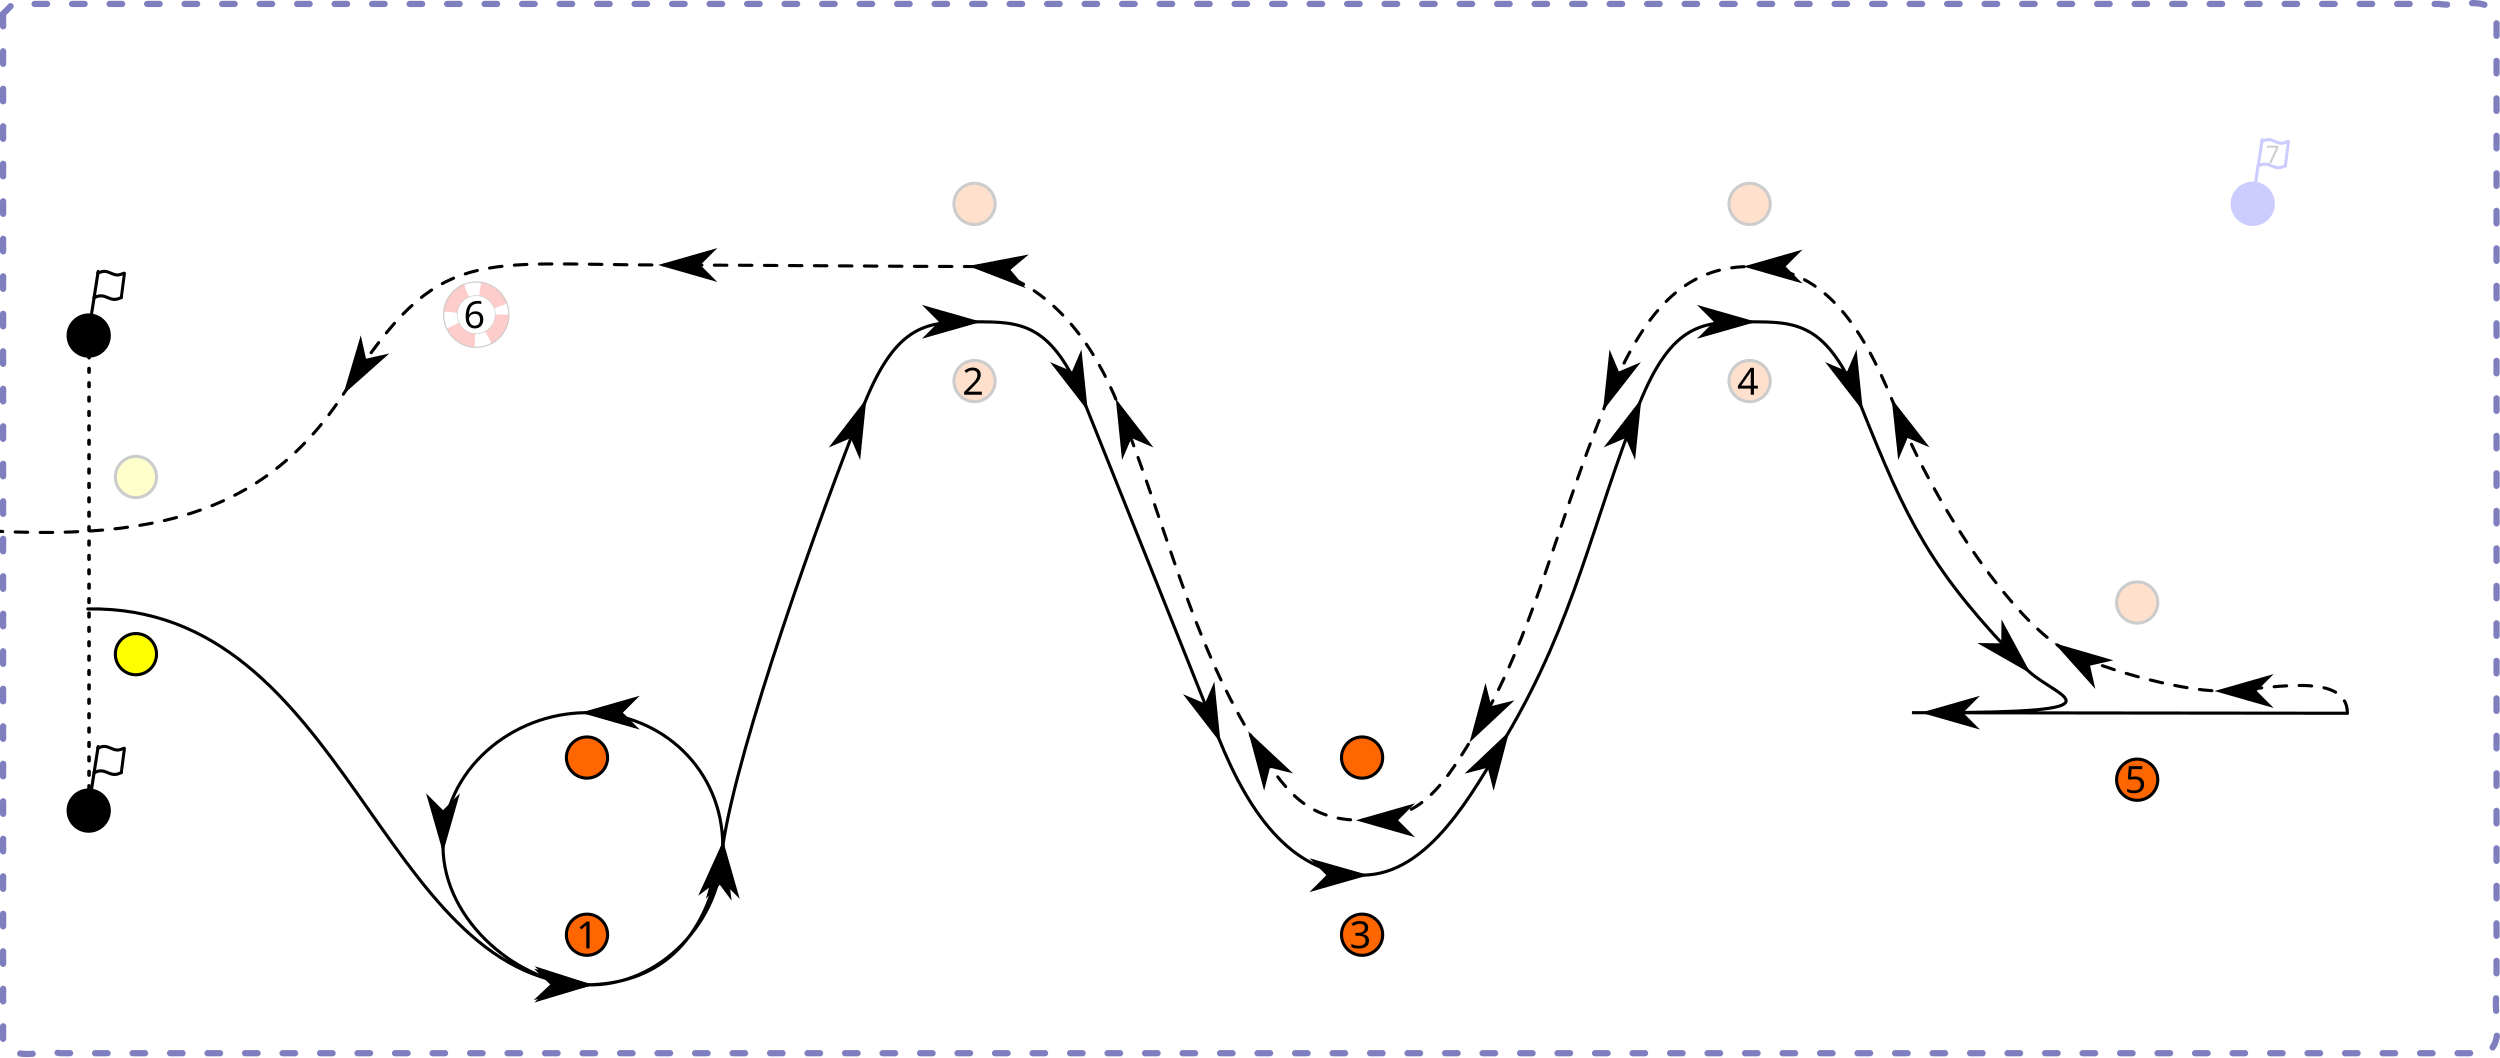
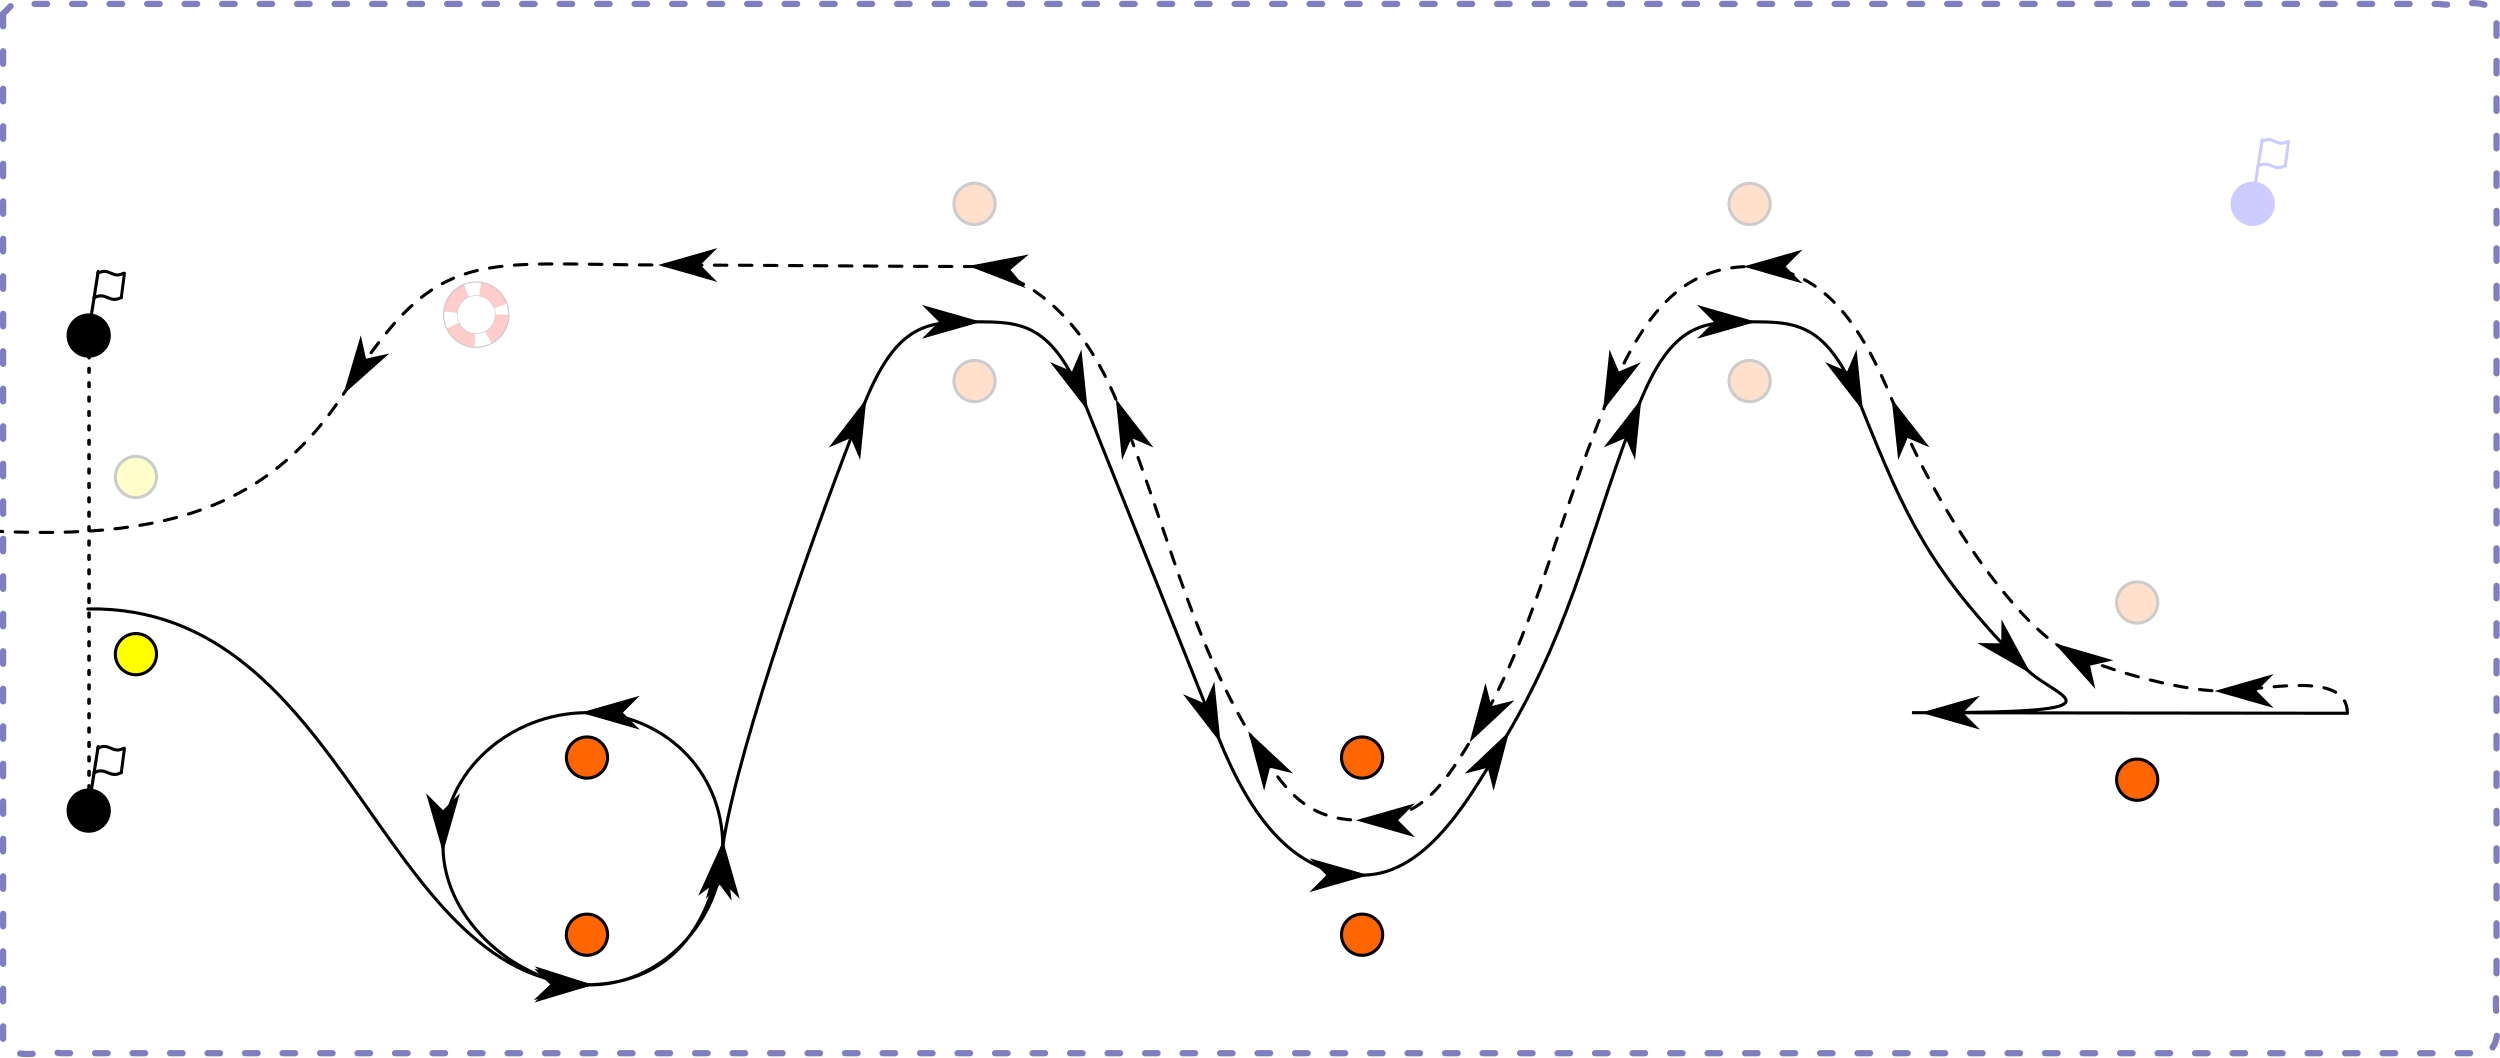
<svg xmlns="http://www.w3.org/2000/svg" version="1.0" id="svg3641" height="360.829" width="853.326" style="enable-background:new" xml:space="preserve">
  <defs id="arrows">
    <marker id="RazorWire" refX="0" refY="0" orient="auto" style="overflow:visible">
      <path id="path5527" style="fill:#34ff00;fill-opacity:1;fill-rule:evenodd;stroke:#34ff00;stroke-width:0.085pt;stroke-opacity:1" d="M 0.019,-0.632 V 0.595 L -6.621,2.568 H 9.113 L 2.979,0.595 V -0.632 L 9.166,-2.472 H -6.594 Z" />
    </marker>
    <marker orient="auto" refY="0" refX="0" id="Scissors" style="overflow:visible">
      <path id="schere" d="M 9.696,-3.847 C 8.661,-5.095 6.794,-5.052 5.4,-4.515 l -8.76,3.283 c -2.548,-1.394 -5.065,-0.995 -5.065,-1.673 0,-0.53 0.487,-0.414 0.414,-1.795 -0.07,-1.326 -1.454,-2.307 -2.763,-2.22 -1.309,-0.008 -2.666,0.995 -2.678,2.379 -0.098,1.393 1.074,2.688 2.461,2.779 1.624,0.242 4.499,-0.742 5.848,1.676 C -6.148,1.766 -7.931,1.771 -9.543,1.679 -10.882,1.602 -12.489,1.985 -13.128,3.301 c -0.617,1.261 -0.012,3.056 1.405,3.442 1.43,0.525 3.393,-0.138 3.733,-1.782 0.262,-1.267 -0.635,-1.862 -0.291,-2.322 0.26,-0.347 1.91,-0.146 4.85,-1.466 L 6.055,4.515 C 7.253,4.85 8.718,4.839 9.78,3.66 L -0.055,-0.057 Z M -9.832,-5.874 c 1.381,0.771 1.268,2.862 -0.167,3.268 -1.298,0.452 -2.956,-0.81 -2.542,-2.216 0.242,-1.154 1.764,-1.579 2.709,-1.052 z m 0.06,8.552 c 1.441,0.532 1.196,2.97 -0.269,3.298 -0.972,0.337 -2.361,-0.148 -2.459,-1.293 -0.189,-1.392 1.446,-2.65 2.728,-2.005 z" style="fill:#34ff00;fill-opacity:1;stroke:#34ff00;stroke-width:1.067;stroke-opacity:1" />
    </marker>
    <marker orient="auto" refY="0" refX="0" id="Legs" style="overflow:visible">
      <g id="g5494" transform="scale(-0.7)" style="fill:#34ff00;fill-opacity:1;stroke:#34ff00;stroke-opacity:1">
        <g id="g5496" transform="matrix(0,-1,-1,0,22.0892,22.73484)" style="fill:#34ff00;fill-opacity:1;stroke:#34ff00;stroke-opacity:1">
          <path id="path5498" d="m 22.636,22.054 c -7.371,5.036 -2.618,7.047 -6.23,14.339" style="fill:#34ff00;fill-opacity:1;fill-rule:evenodd;stroke:#34ff00;stroke-width:1.067pt;stroke-opacity:1" />
          <path id="path5500" d="m 22.825,21.918 c -1.451,8.904 3.772,9.355 4.805,14.747" style="fill:#34ff00;fill-opacity:1;fill-rule:evenodd;stroke:#34ff00;stroke-width:1.067pt;stroke-opacity:1" />
        </g>
        <path id="path5502" d="m -15.029,-7.181 -0.984,4.313 4.227,-1.305 z" style="fill:#34ff00;fill-opacity:1;fill-rule:evenodd;stroke:#34ff00;stroke-width:1.067pt;stroke-opacity:1" />
        <path id="path5504" d="m -16.23,4.861 1.999,3.946 2.418,-3.704 z" style="fill:#34ff00;fill-opacity:1;fill-rule:evenodd;stroke:#34ff00;stroke-width:1.067pt;stroke-opacity:1" />
      </g>
    </marker>
    <linearGradient id="linearGradient5477">
      <stop style="stop-color:#57e307;stop-opacity:1;" offset="0" id="stop5479" />
    </linearGradient>
    <marker style="overflow:visible" id="Arrow1Lend" refX="0" refY="0" orient="auto">
      <path style="fill-rule:evenodd;stroke:#000000;stroke-width:0.853pt;marker-start:none" d="M -10.667,0 -14.933,4.267 0,0 -14.933,-4.267 Z" id="path3104" />
    </marker>
    <marker style="overflow:visible" id="Arrow1Lstart" refX="0" refY="0" orient="auto">
      <path style="fill-rule:evenodd;stroke:#000000;stroke-width:0.853pt;marker-start:none" d="M 10.667,0 14.933,-4.267 0,0 14.933,4.267 Z" id="path3282" />
    </marker>
    <marker style="overflow:visible" id="Arrow1Lstart-7" refX="0" refY="0" orient="auto">
      <path style="fill-rule:evenodd;stroke:#000000;stroke-width:0.853pt;marker-start:none" d="M 10.667,0 14.933,-4.267 0,0 14.933,4.267 Z" id="path3282-4" />
    </marker>
    <marker style="overflow:visible" id="Arrow1Lend-6" refX="0" refY="0" orient="auto">
      <path style="fill-rule:evenodd;stroke:#000000;stroke-width:0.853pt;marker-start:none" d="M -10.667,0 -14.933,4.267 0,0 -14.933,-4.267 Z" id="path3104-0" />
    </marker>
  </defs>
  <g transform="translate(-215.4445,-435.3955)" style="display:inline" id="Parcours">
    <defs id="defs2076" />
    <g id="g1" />
    <g id="layer6" style="display:inline">
      <g transform="translate(18.94796,85.04597)" id="Zeitnahme" style="display:inline">
        <g id="g13156" transform="translate(-177.6378,-94.48819)">
          <path style="fill:#000000;fill-opacity:1;stroke:#000000;stroke-width:1.762" d="m 411.087,559.37 c 0,-3.685 -2.986,-6.678 -6.678,-6.678 -3.683,0 -6.678,2.987 -6.678,6.678 0,3.685 2.987,6.678 6.678,6.678 3.685,0 6.678,-2.987 6.678,-6.678 z" id="Zeit_oben" />
        </g>
        <g id="g13172" transform="translate(-177.6378,67.66194)">
          <path style="fill:#000000;fill-opacity:1;stroke:#000000;stroke-width:1.762" d="m 411.087,559.37 c 0,-3.685 -2.986,-6.678 -6.678,-6.678 -3.683,0 -6.678,2.987 -6.678,6.678 0,3.685 2.987,6.678 6.678,6.678 3.685,0 6.678,-2.987 6.678,-6.678 z" id="Zeit_unten" />
        </g>
        <path style="fill:none;stroke:#000000;stroke-width:1.228;stroke-linecap:round;stroke-linejoin:miter;stroke-miterlimit:4;stroke-dasharray:1.228, 3.684;stroke-dashoffset:0;stroke-opacity:1" d="m 226.886,466.315 c 0,23.379 0,46.759 0,70.138 0,19.991 0,67.885 0,87.271" id="path14169" />
      </g>
      <g transform="translate(113.4362,157.2769)" id="Tor1" style="display:inline;fill:#ff6600">
        <path style="fill:#ff6600;stroke:#000000;stroke-width:1.056" d="m 309.393,536.693 c 0,-3.883 -3.149,-7.032 -7.031,-7.032 -3.881,0 -7.031,3.148 -7.031,7.032 0,3.883 3.15,7.031 7.031,7.031 3.882,0 7.031,-3.147 7.031,-7.031 z" id="Tor1_innen" />
        <path style="fill:#ff6600;stroke:#000000;stroke-width:1.056" d="m 309.393,597.166 c 0,-3.883 -3.149,-7.032 -7.031,-7.032 -3.881,0 -7.031,3.148 -7.031,7.032 0,3.883 3.15,7.031 7.031,7.031 3.882,0 7.031,-3.147 7.031,-7.031 z" id="Tor1_aussen" />
      </g>
      <g transform="translate(226.8221,-31.69941)" id="Tor2" opacity="0.2" style="display:inline;fill:#ff6600">
        <path style="fill:#ff6600;stroke:#000000;stroke-width:1.056" d="m 328.291,536.693 c 0,-3.883 -3.149,-7.032 -7.031,-7.032 -3.881,0 -7.031,3.148 -7.031,7.032 0,3.883 3.15,7.031 7.031,7.031 3.882,0 7.031,-3.147 7.031,-7.031 z" id="Tor2_aussen" />
        <path style="fill:#ff6600;stroke:#000000;stroke-width:1.056" d="m 328.291,597.166 c 0,-3.883 -3.149,-7.032 -7.031,-7.032 -3.881,0 -7.031,3.148 -7.031,7.032 0,3.883 3.15,7.031 7.031,7.031 3.882,0 7.031,-3.147 7.031,-7.031 z" id="Tor2_innen" />
      </g>
      <g transform="translate(340.2078,157.2769)" id="Tor3" style="display:inline;fill:#ff6600">
        <path style="fill:#ff6600;stroke:#000000;stroke-width:1.056" d="m 347.189,536.693 c 0,-3.883 -3.149,-7.032 -7.031,-7.032 -3.881,0 -7.031,3.148 -7.031,7.032 0,3.883 3.15,7.031 7.031,7.031 3.882,0 7.031,-3.147 7.031,-7.031 z" id="Tor3_innen" />
        <path style="fill:#ff6600;stroke:#000000;stroke-width:1.056" d="m 347.189,597.166 c 0,-3.883 -3.149,-7.032 -7.031,-7.032 -3.881,0 -7.031,3.148 -7.031,7.032 0,3.883 3.15,7.031 7.031,7.031 3.882,0 7.031,-3.147 7.031,-7.031 z" id="Tor3_aussen" />
      </g>
      <g transform="translate(453.5935,-31.69941)" id="Tor4" opacity="0.2" style="display:inline;fill:#ff6600">
        <path style="fill:#ff6600;stroke:#000000;stroke-width:1.056" d="m 366.086,536.693 c 0,-3.883 -3.149,-7.032 -7.031,-7.032 -3.881,0 -7.031,3.148 -7.031,7.032 0,3.883 3.15,7.031 7.031,7.031 3.882,0 7.031,-3.147 7.031,-7.031 z" id="Tor4_aussen" />
        <path style="fill:#ff6600;stroke:#000000;stroke-width:1.056" d="m 366.086,597.166 c 0,-3.883 -3.149,-7.032 -7.031,-7.032 -3.881,0 -7.031,3.148 -7.031,7.032 0,3.883 3.15,7.031 7.031,7.031 3.882,0 7.031,-3.147 7.031,-7.031 z" id="Tor4_innen" />
      </g>
      <g transform="translate(566.9793,104.3635)" id="Tor5" style="display:inline;fill:#ff6600">
        <path style="fill:#ff6600;stroke:#000000;stroke-width:1.056" d="m 384.984,536.693 c 0,-3.883 -3.149,-7.032 -7.031,-7.032 -3.881,0 -7.031,3.148 -7.031,7.032 0,3.883 3.15,7.031 7.031,7.031 3.882,0 7.031,-3.147 7.031,-7.031 z" id="Tor5_oben" opacity="0.2" />
        <path style="fill:#ff6600;stroke:#000000;stroke-width:1.056" d="m 384.984,597.166 c 0,-3.883 -3.149,-7.032 -7.031,-7.032 -3.881,0 -7.031,3.148 -7.031,7.032 0,3.883 3.15,7.031 7.031,7.031 3.882,0 7.031,-3.147 7.031,-7.031 z" id="Tor5_unten" />
      </g>
      <g transform="translate(18.94796,138.3793)" id="Schikane" opacity="0.2" style="display:inline">
        <g style="fill:none" id="Ring">
          <ellipse id="path8826" style="fill:none;stroke:#ff0000;stroke-width:4.821;stroke-linecap:butt;stroke-linejoin:round;stroke-miterlimit:4;stroke-dasharray:9.643, 4.821;stroke-dashoffset:0;stroke-opacity:1" cx="359.055" cy="404.409" rx="8.928" ry="8.928" />
          <ellipse style="display:inline;fill:none;stroke:#000000;stroke-width:0.229;stroke-linecap:round;stroke-linejoin:round;stroke-miterlimit:4;stroke-dasharray:none;stroke-dashoffset:0;stroke-opacity:1" id="path3620" cx="359.055" cy="404.409" rx="6.5" ry="6.5" />
          <ellipse style="display:inline;fill:none;stroke:#000000;stroke-width:0.393;stroke-linecap:round;stroke-linejoin:round;stroke-miterlimit:4;stroke-dasharray:none;stroke-dashoffset:0;stroke-opacity:1" id="path2733" cx="359.055" cy="404.409" rx="11.142" ry="11.142" />
        </g>
      </g>
      <g transform="translate(-40.52031,61.51377)" id="StartZiel" style="display:inline">
        <path style="fill:#ffff00;stroke:#000000;stroke-width:1.056" d="m 309.393,536.693 c 0,-3.883 -3.149,-7.032 -7.031,-7.032 -3.881,0 -7.031,3.148 -7.031,7.032 0,3.883 3.15,7.031 7.031,7.031 3.882,0 7.031,-3.147 7.031,-7.031 z" id="StartZiel_oben" opacity="0.2" />
        <path style="fill:#ffff00;stroke:#000000;stroke-width:1.056" d="m 309.393,597.166 c 0,-3.883 -3.149,-7.032 -7.031,-7.032 -3.881,0 -7.031,3.148 -7.031,7.032 0,3.883 3.15,7.031 7.031,7.031 3.882,0 7.031,-3.147 7.031,-7.031 z" id="StartZiel_unten" />
      </g>
    </g>
  </g>
  <g transform="translate(-215.4445,-435.3955)" style="display:inline" id="ParcoursLabel">
    <defs id="defs2832" />
    <g id="g3113" style="display:inline">
-       <text xml:space="preserve" style="font-style:normal;font-weight:normal;font-size:12.8px;line-height:0%;font-family:'Arial Black';display:inline;fill:#000000;fill-opacity:1;stroke:none;stroke-width:1.067" x="373.691" y="547.37" id="Nummer_Schikane">
+       <text xml:space="preserve" style="font-style:normal;font-weight:normal;font-size:12.8px;line-height:0%;font-family:'Arial Black';display:inline;fill:#000000;fill-opacity:1;stroke:none;stroke-width:1.067" x="373.691" y="547.37" id="Nummer_Schikane" opacity="0">
        <tspan id="tspan3032" x="373.691" y="547.37" style="font-size:12.8px;line-height:1.25;stroke-width:1.067">6</tspan>
      </text>
-       <text xml:space="preserve" style="font-style:normal;font-weight:normal;font-size:12.8px;line-height:0%;font-family:'Arial Black';display:inline;fill:#000000;fill-opacity:1;stroke:none;stroke-width:1.067" x="412.13" y="759.102" id="Nummer_Tor1">
+       <text xml:space="preserve" style="font-style:normal;font-weight:normal;font-size:12.8px;line-height:0%;font-family:'Arial Black';display:inline;fill:#000000;fill-opacity:1;stroke:none;stroke-width:1.067" x="412.13" y="759.102" id="Nummer_Tor1" opacity="0">
        <tspan id="tspan3036" x="412.13" y="759.102" style="font-size:12.8px;line-height:1.25;stroke-width:1.067">1</tspan>
      </text>
-       <text xml:space="preserve" style="font-style:normal;font-weight:normal;font-size:12.8px;line-height:0%;font-family:'Arial Black';display:inline;fill:#000000;fill-opacity:1;stroke:none;stroke-width:1.067" x="808.383" y="570.125" id="Nummer_Tor4">
+       <text xml:space="preserve" style="font-style:normal;font-weight:normal;font-size:12.8px;line-height:0%;font-family:'Arial Black';display:inline;fill:#000000;fill-opacity:1;stroke:none;stroke-width:1.067" x="808.383" y="570.125" id="Nummer_Tor4" opacity="0">
        <tspan id="tspan3040" x="808.383" y="570.125" style="font-size:12.8px;line-height:1.25;stroke-width:1.067">4</tspan>
      </text>
-       <text xml:space="preserve" style="font-style:normal;font-weight:normal;font-size:12.8px;line-height:0%;font-family:'Arial Black';display:inline;fill:#000000;fill-opacity:1;stroke:none;stroke-width:1.067" x="940.704" y="706.032" id="Nummer_Tor5">
+       <text xml:space="preserve" style="font-style:normal;font-weight:normal;font-size:12.8px;line-height:0%;font-family:'Arial Black';display:inline;fill:#000000;fill-opacity:1;stroke:none;stroke-width:1.067" x="940.704" y="706.032" id="Nummer_Tor5" opacity="0">
        <tspan id="tspan3044" x="940.704" y="706.032" style="font-size:12.8px;line-height:1.25;stroke-width:1.067">5</tspan>
      </text>
-       <text xml:space="preserve" style="font-style:normal;font-weight:normal;font-size:12.8px;line-height:0%;font-family:'Arial Black';display:inline;fill:#000000;fill-opacity:1;stroke:none;stroke-width:1.067" x="676.131" y="759.024" id="Nummer_Tor3">
+       <text xml:space="preserve" style="font-style:normal;font-weight:normal;font-size:12.8px;line-height:0%;font-family:'Arial Black';display:inline;fill:#000000;fill-opacity:1;stroke:none;stroke-width:1.067" x="676.131" y="759.024" id="Nummer_Tor3" opacity="0">
        <tspan id="tspan3048" x="676.131" y="759.024" style="font-size:12.8px;line-height:1.25;stroke-width:1.067">3</tspan>
      </text>
      <g transform="translate(579.9631,-35.51099)" id="Speedboje_oben" opacity="0.2" style="display:inline">
        <path id="path3052" d="m 411.087,540.472 c 0,-3.685 -2.986,-6.678 -6.678,-6.678 -3.683,0 -6.678,2.987 -6.678,6.678 0,3.685 2.987,6.678 6.678,6.678 3.685,0 6.678,-2.987 6.678,-6.678 z" style="fill:#0000ff;fill-opacity:1;stroke:#0000ff;stroke-width:1.762" />
        <g style="stroke:#0000ff" id="g3062">
          <path id="path3054" d="m 407.511,519.18 c 0.372,-0.161 0.745,-0.325 1.117,-0.438 0.372,-0.114 0.744,-0.181 1.117,-0.181 0.372,0 0.744,0.063 1.117,0.181 0.372,0.113 0.744,0.273 1.116,0.438 0.369,0.16 0.745,0.321 1.117,0.434 0.369,0.114 0.745,0.181 1.117,0.181 0.368,0 0.745,-0.064 1.117,-0.181 0.368,-0.113 0.744,-0.274 1.117,-0.434" style="fill:none;stroke:#0000ff;stroke-width:1.052;stroke-linecap:round;stroke-linejoin:round" />
          <path id="path3056" d="m 407.643,518.601 -2.7,17.3 v 0.258 0" style="fill:none;stroke:#0000ff;stroke-width:1.067;stroke-linecap:round;stroke-linejoin:round" />
          <path id="path3058" d="m 406.246,527.522 c 0.384,-0.158 0.775,-0.317 1.163,-0.429 0.383,-0.113 0.775,-0.179 1.163,-0.179 0.383,0 0.774,0.062 1.163,0.179 0.387,0.112 0.774,0.271 1.163,0.429 0.387,0.159 0.774,0.317 1.162,0.433 0.388,0.109 0.775,0.175 1.163,0.175 0.388,0 0.775,-0.062 1.163,-0.175 0.387,-0.112 0.775,-0.271 1.163,-0.433" style="fill:none;stroke:#0000ff;stroke-width:1.067;stroke-linecap:round;stroke-linejoin:round" />
          <path id="path3060" d="m 416.604,519.31 -1.039,7.969 v 0.12 0" style="fill:none;stroke:#0000ff;stroke-width:1.024;stroke-linecap:round" />
        </g>
-         <text xml:space="preserve" style="font-style:normal;font-weight:normal;font-size:12.8px;line-height:0%;font-family:'Arial Black';fill:#000000;fill-opacity:1;stroke:none;stroke-width:1.067" x="408.873" y="526.543" id="Nummer_Speedboje_oben">
+         <text xml:space="preserve" style="font-style:normal;font-weight:normal;font-size:12.8px;line-height:0%;font-family:'Arial Black';fill:#000000;fill-opacity:1;stroke:none;stroke-width:1.067" x="408.873" y="526.543" id="Nummer_Speedboje_oben" opacity="0">
          <tspan id="tspan3064" x="408.873" y="526.543" style="font-size:8.242px;line-height:1.25;stroke-width:1.067">7</tspan>
        </text>
      </g>
-       <text xml:space="preserve" style="font-style:normal;font-weight:normal;font-size:12.8px;line-height:0%;font-family:'Arial Black';display:inline;fill:#000000;fill-opacity:1;stroke:none;stroke-width:1.067" x="543.926" y="570.125" id="Nummer_Tor2">
+       <text xml:space="preserve" style="font-style:normal;font-weight:normal;font-size:12.8px;line-height:0%;font-family:'Arial Black';display:inline;fill:#000000;fill-opacity:1;stroke:none;stroke-width:1.067" x="543.926" y="570.125" id="Nummer_Tor2" opacity="0">
        <tspan id="tspan3088" x="543.926" y="570.125" style="font-size:12.8px;line-height:1.25;stroke-width:1.067">2</tspan>
      </text>
      <g id="Zeit_oben_Flagge">
        <path id="path3092" d="m 248.821,528.636 c 0.372,-0.161 0.745,-0.325 1.117,-0.438 0.372,-0.114 0.744,-0.181 1.117,-0.181 0.372,0 0.744,0.063 1.117,0.181 0.372,0.113 0.744,0.273 1.116,0.438 0.369,0.16 0.745,0.321 1.117,0.434 0.369,0.114 0.745,0.181 1.117,0.181 0.368,0 0.745,-0.064 1.117,-0.181 0.368,-0.113 0.744,-0.274 1.117,-0.434" style="display:inline;fill:none;stroke:#000000;stroke-width:1.052;stroke-linecap:round;stroke-linejoin:round" />
        <path id="path3094" d="m 248.953,528.057 -2.7,17.3 v 0.258 0" style="display:inline;fill:none;stroke:#000000;stroke-width:1.067;stroke-linecap:round;stroke-linejoin:round" />
        <path id="path3096" d="m 247.556,536.977 c 0.384,-0.158 0.775,-0.317 1.163,-0.429 0.383,-0.113 0.775,-0.179 1.163,-0.179 0.383,0 0.774,0.062 1.163,0.179 0.387,0.112 0.774,0.271 1.163,0.429 0.387,0.159 0.774,0.317 1.162,0.433 0.388,0.109 0.775,0.175 1.163,0.175 0.388,0 0.775,-0.062 1.163,-0.175 0.387,-0.112 0.775,-0.271 1.163,-0.433" style="display:inline;fill:none;stroke:#000000;stroke-width:1.067;stroke-linecap:round;stroke-linejoin:round" />
        <path id="path3098" d="m 257.914,528.766 -1.039,7.969 v 0.12 0" style="display:inline;fill:none;stroke:#000000;stroke-width:1.024;stroke-linecap:round" />
      </g>
      <g id="Zeit_unten_Flagge">
        <path id="path3102" d="m 248.821,690.786 c 0.372,-0.161 0.745,-0.325 1.117,-0.438 0.372,-0.114 0.744,-0.181 1.117,-0.181 0.372,0 0.744,0.063 1.117,0.181 0.372,0.113 0.744,0.273 1.116,0.438 0.369,0.16 0.745,0.321 1.117,0.434 0.369,0.114 0.745,0.181 1.117,0.181 0.368,0 0.745,-0.064 1.117,-0.181 0.368,-0.113 0.744,-0.274 1.117,-0.434" style="display:inline;fill:none;stroke:#000000;stroke-width:1.052;stroke-linecap:round;stroke-linejoin:round" />
        <path id="path3105" d="m 248.953,690.207 -2.7,17.3 v 0.258 0" style="display:inline;fill:none;stroke:#000000;stroke-width:1.067;stroke-linecap:round;stroke-linejoin:round" />
        <path id="path3107" d="m 247.556,699.127 c 0.384,-0.158 0.775,-0.317 1.163,-0.429 0.383,-0.113 0.775,-0.179 1.163,-0.179 0.383,0 0.774,0.062 1.163,0.179 0.387,0.112 0.774,0.271 1.163,0.429 0.387,0.159 0.774,0.317 1.162,0.433 0.388,0.109 0.775,0.175 1.163,0.175 0.388,0 0.775,-0.062 1.163,-0.175 0.387,-0.112 0.775,-0.271 1.163,-0.433" style="display:inline;fill:none;stroke:#000000;stroke-width:1.067;stroke-linecap:round;stroke-linejoin:round" />
        <path id="path3109" d="m 257.914,690.916 -1.039,7.969 v 0.12 0" style="display:inline;fill:none;stroke:#000000;stroke-width:1.024;stroke-linecap:round" />
      </g>
    </g>
  </g>
  <g transform="translate(-215.4445,-435.3955)" style="display:inline" id="Klasse4">
    <text id="text3611" y="328.002" x="595.582" style="font-style:normal;font-weight:normal;font-size:12.8px;line-height:0%;font-family:Verdana;text-align:center;text-anchor:middle;display:inline;fill:#000000;fill-opacity:1;stroke:none;stroke-width:1.067" xml:space="preserve">
      <tspan style="font-weight:bold;font-size:38.4px;line-height:1.25;text-align:center;text-anchor:middle;stroke-width:1.067" y="328.002" x="595.582" id="tspan3613">DMYV-Jugend</tspan>
      <tspan id="tspan3615" style="font-weight:bold;font-size:38.4px;line-height:1.25;text-align:center;text-anchor:middle;stroke-width:1.067" y="376.002" x="595.582">Motorboot-Slalom</tspan>
      <tspan style="font-weight:bold;font-size:38.4px;line-height:1.25;text-align:center;text-anchor:middle;stroke-width:1.067" id="tspan3617" y="424.002" x="595.582">Klasse 4</tspan>
    </text>
    <text id="text3707" y="876.114" x="243.389" style="font-style:normal;font-weight:normal;font-size:12.8px;line-height:0%;font-family:Verdana;display:inline;fill:#000000;fill-opacity:1;stroke:none;stroke-width:1.067" xml:space="preserve">
      <tspan id="tspan3709" y="876.114" x="243.389" style="font-size:19.2px;line-height:1.25;stroke-width:1.067">Ablegen - Startlinie - schnelle Umkreisung des Tores 1 (Tor 1 bleibt an der Backbordseite!) -</tspan>
      <tspan id="tspan3711" y="900.114" x="243.389" style="font-size:19.2px;line-height:1.25;stroke-width:1.067">durch die Tore 2 - 3 - 4 - rückwärts durch das Tor 5 - vorwärts wieder</tspan>
      <tspan id="tspan3713" y="924.114" x="243.389" style="font-size:19.2px;line-height:1.25;stroke-width:1.067">in den Parcours durch die Tonnentore 5 - 4 - 3 - 2 - Schikane an der Tonne 6 - Ziellinie -</tspan>
      <tspan id="tspan3715" y="948.114" x="243.389" style="font-size:19.2px;line-height:1.25;stroke-width:1.067">anlegen und an der Klampe mit Kopfschlag belegen.</tspan>
    </text>
    <path id="path3717" d="m 169.627,612.629 c 85.602,10.59 132.655,5.145 164.181,-44.47 31.526,-49.614 44.196,-42.305 108.461,-42.305 30.484,0 81.366,0.525 105.879,0.525 27.49,5.024 41.683,29.114 48.967,47.167 17.67,44.741 24.342,78.106 45.5,113.367 11.339,18.896 18.902,28.467 37.8,28.467 18.898,0 26.428,-9.571 37.767,-28.467 21.141,-35.231 27.177,-68.776 45.233,-113.367 11.465,-28.313 24.636,-47.167 49.267,-47.167 24.631,0 37.799,18.853 49.267,47.167 16.312,40.274 42.165,73.498 56.53,82.534 11.104,6.984 40.856,15.184 55.013,15.184 13.99,0 43.19,-7.596 43.19,7.587" style="display:inline;fill:none;stroke:#000000;stroke-width:1.067;stroke-linecap:round;stroke-linejoin:round;stroke-miterlimit:4;stroke-dasharray:4.267, 4.267;stroke-dashoffset:0;stroke-opacity:1;marker-start:none;marker-mid:url(#Arrow1Lstart);marker-end:none" />
    <path id="path3719" d="m 1016.681,678.851 c 0,0 -181.32,-0.198 -143.404,-0.198 71.653,0 43.372,-5.128 33.803,-14.92 -33.088,-33.861 -40.728,-50.553 -56.6,-90.187 -11.339,-28.313 -22.06,-28.3 -37.8,-28.3 -15.74,0 -26.461,-0.013 -37.8,28.3 -15.842,39.558 -21.656,73.302 -45.4,113.367 -11.287,19.045 -26.36,47.188 -49.067,47.2 -22.707,0.011 -37.81,-18.722 -49.167,-47.2 -17.25,-43.257 -29.469,-73.822 -45.333,-113.367 -11.358,-28.313 -22.031,-28.297 -37.767,-28.3 -15.736,-0.003 -26.516,-0.013 -37.8,28.3 -15.198,38.135 -42.926,115.542 -48.2,150.632 -5.274,35.091 -23.93,47.041 -46.349,47.369 -22.419,0.328 -49.143,-21.463 -49.143,-47.369 0,-25.905 23.427,-45.525 49.143,-45.525 25.717,0 46.349,19.62 46.349,45.525 0,25.905 -21.882,48.143 -46.349,47.369 -71.064,-2.249 -81.74,-129.788 -170.394,-128.305" style="display:inline;fill:none;stroke:#000000;stroke-width:1.067;stroke-linecap:round;stroke-linejoin:round;stroke-miterlimit:4;stroke-dashoffset:0;stroke-opacity:1;marker-start:none;marker-mid:url(#Arrow1Lstart);marker-end:none" />
  </g>
  <g id="Export_Area" style="display:inline;opacity:1" transform="translate(-180.8124,-194.4877)">
    <path style="display:inline;opacity:0.5;fill:none;fill-opacity:1;fill-rule:nonzero;stroke:#000080;stroke-width:2.133;stroke-linecap:round;stroke-linejoin:miter;stroke-miterlimit:4;stroke-dasharray:4.267, 8.533;stroke-dashoffset:0;stroke-opacity:1" d="m 181.879,199.201 c 0,117.134 0,234.268 0,351.402 4.38,6.419 13.104,2.145 19.592,3.374 276.059,0 552.117,0 828.176,0 6.295,-4.466 2.103,-13.361 3.309,-19.977 0,-111.6 0,-223.2 0,-334.8 -4.38,-6.419 -13.104,-2.145 -19.592,-3.374 -276.059,0 -552.117,0 -828.176,0 -1.103,1.125 -2.206,2.25 -3.309,3.374 z" id="rect4816" />
    <g id="g2" />
    <g id="g3" />
  </g>
</svg>
